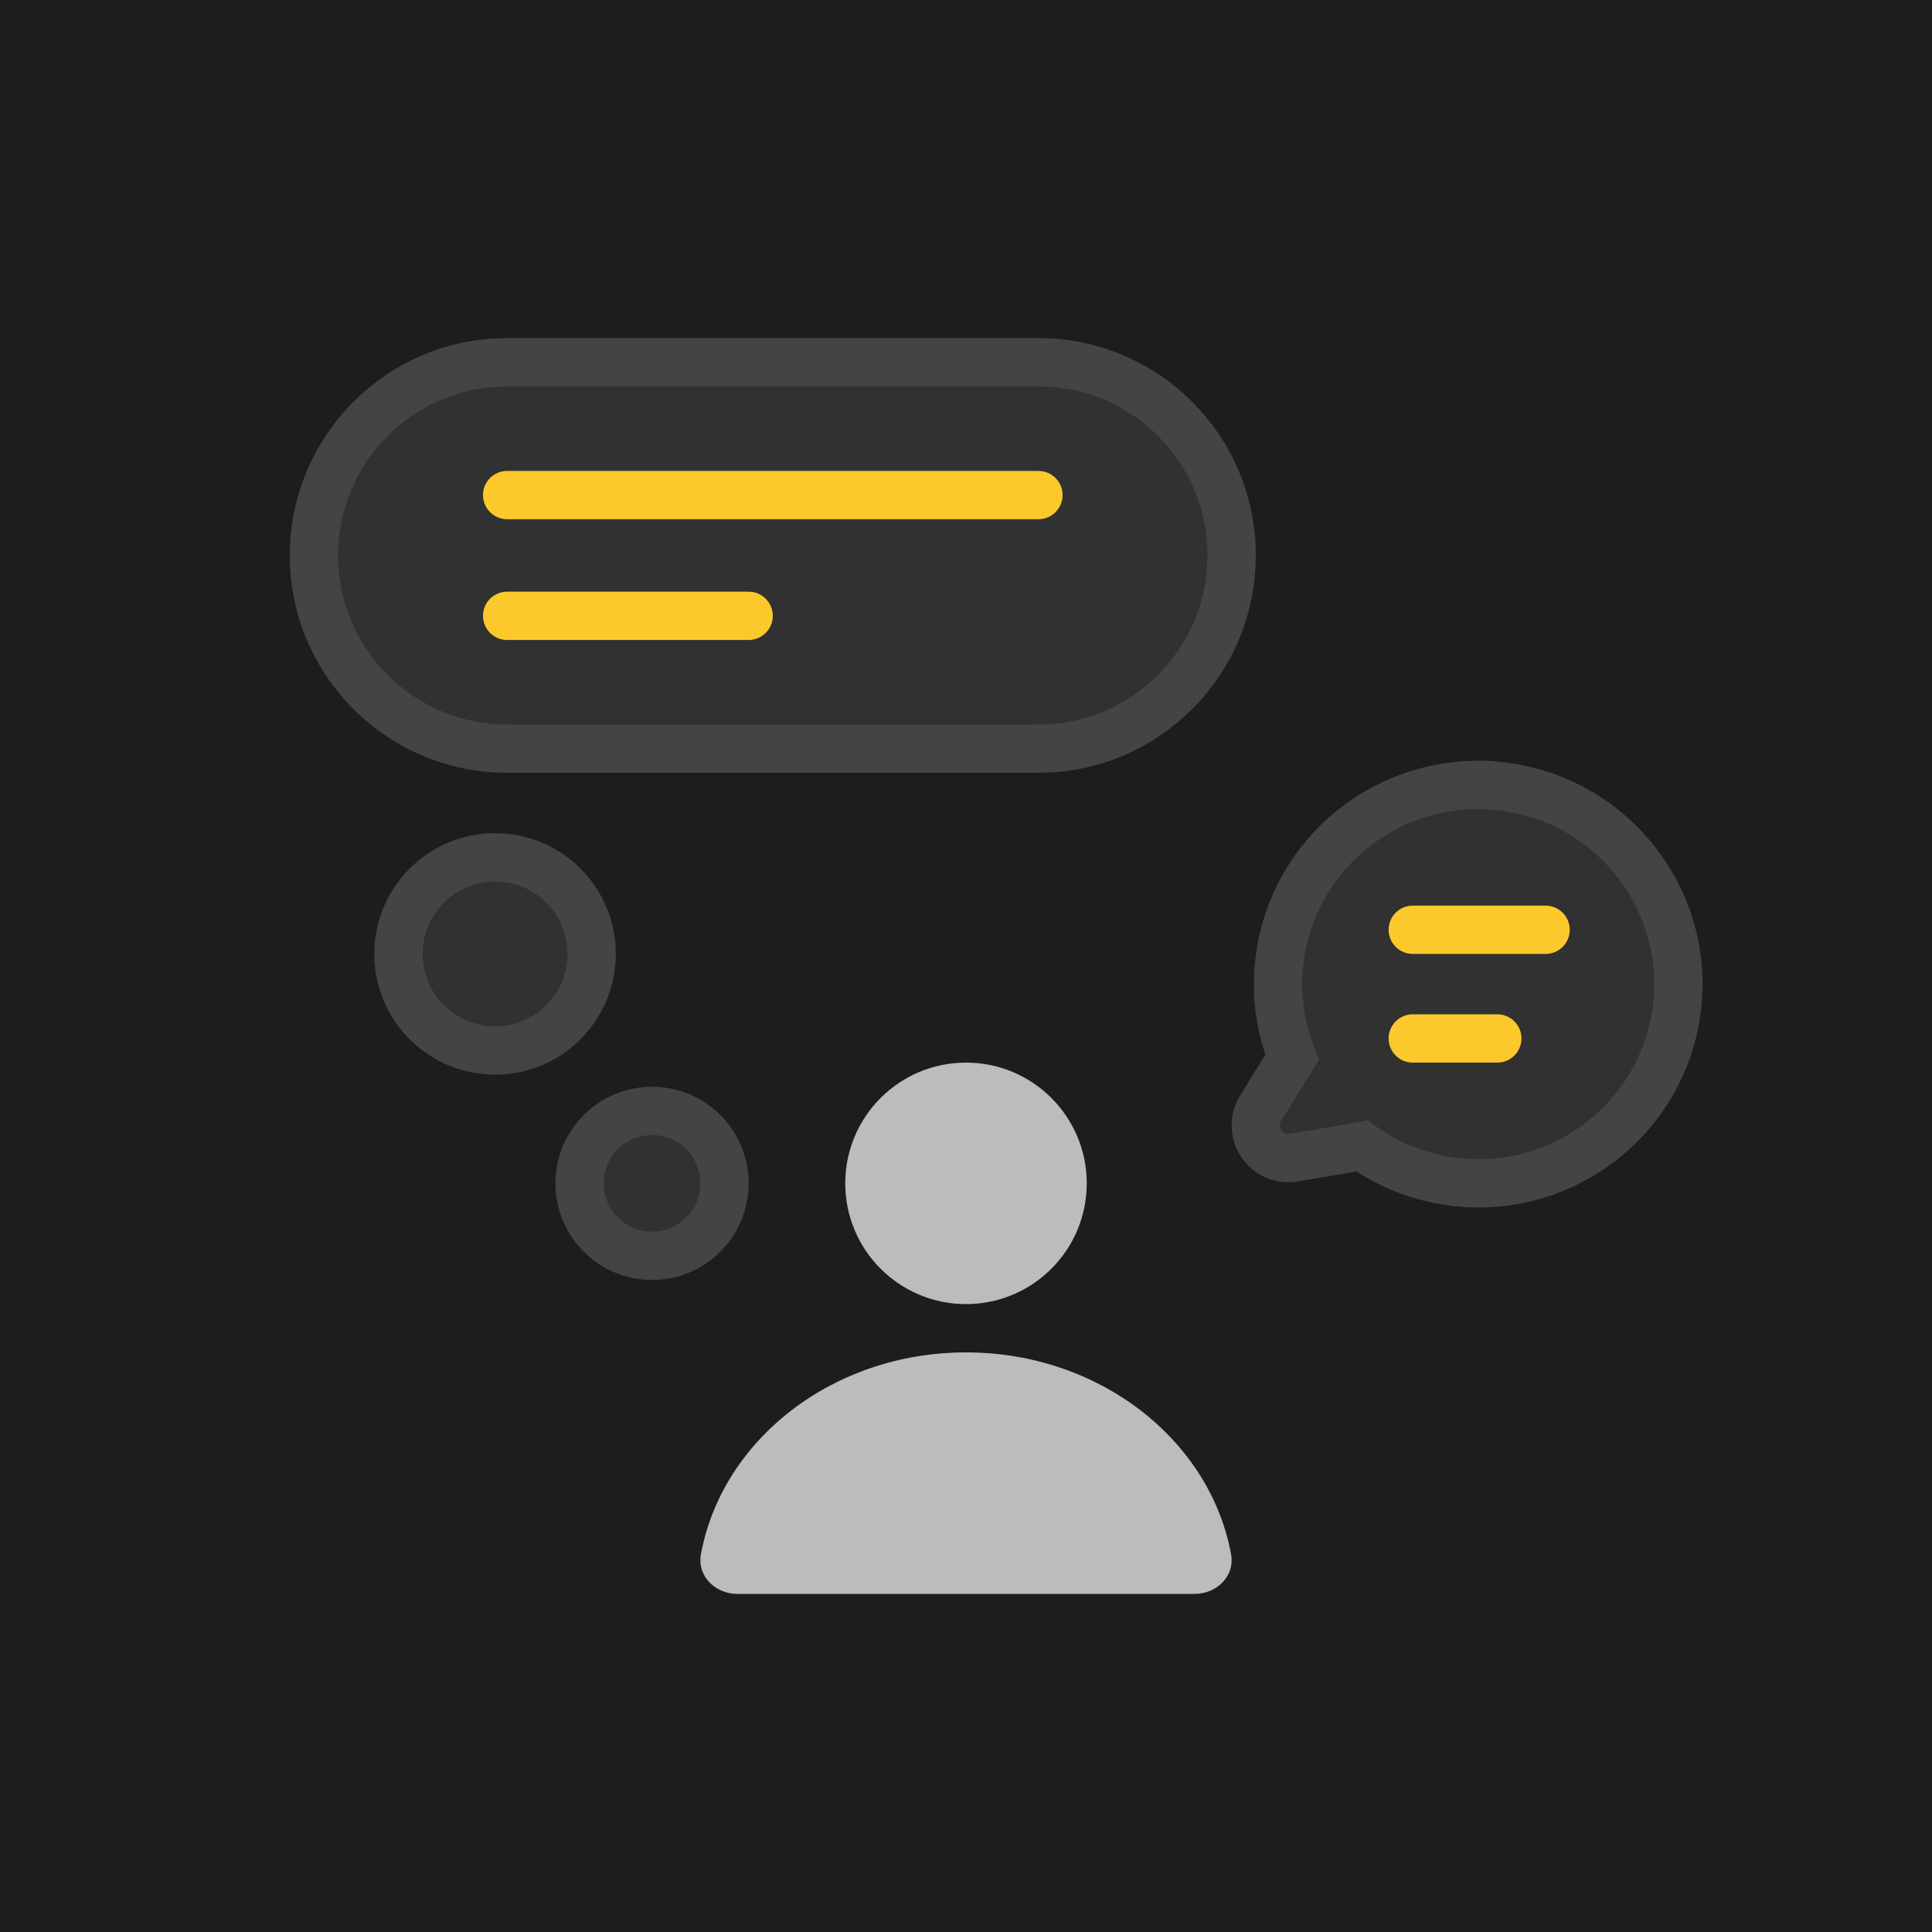
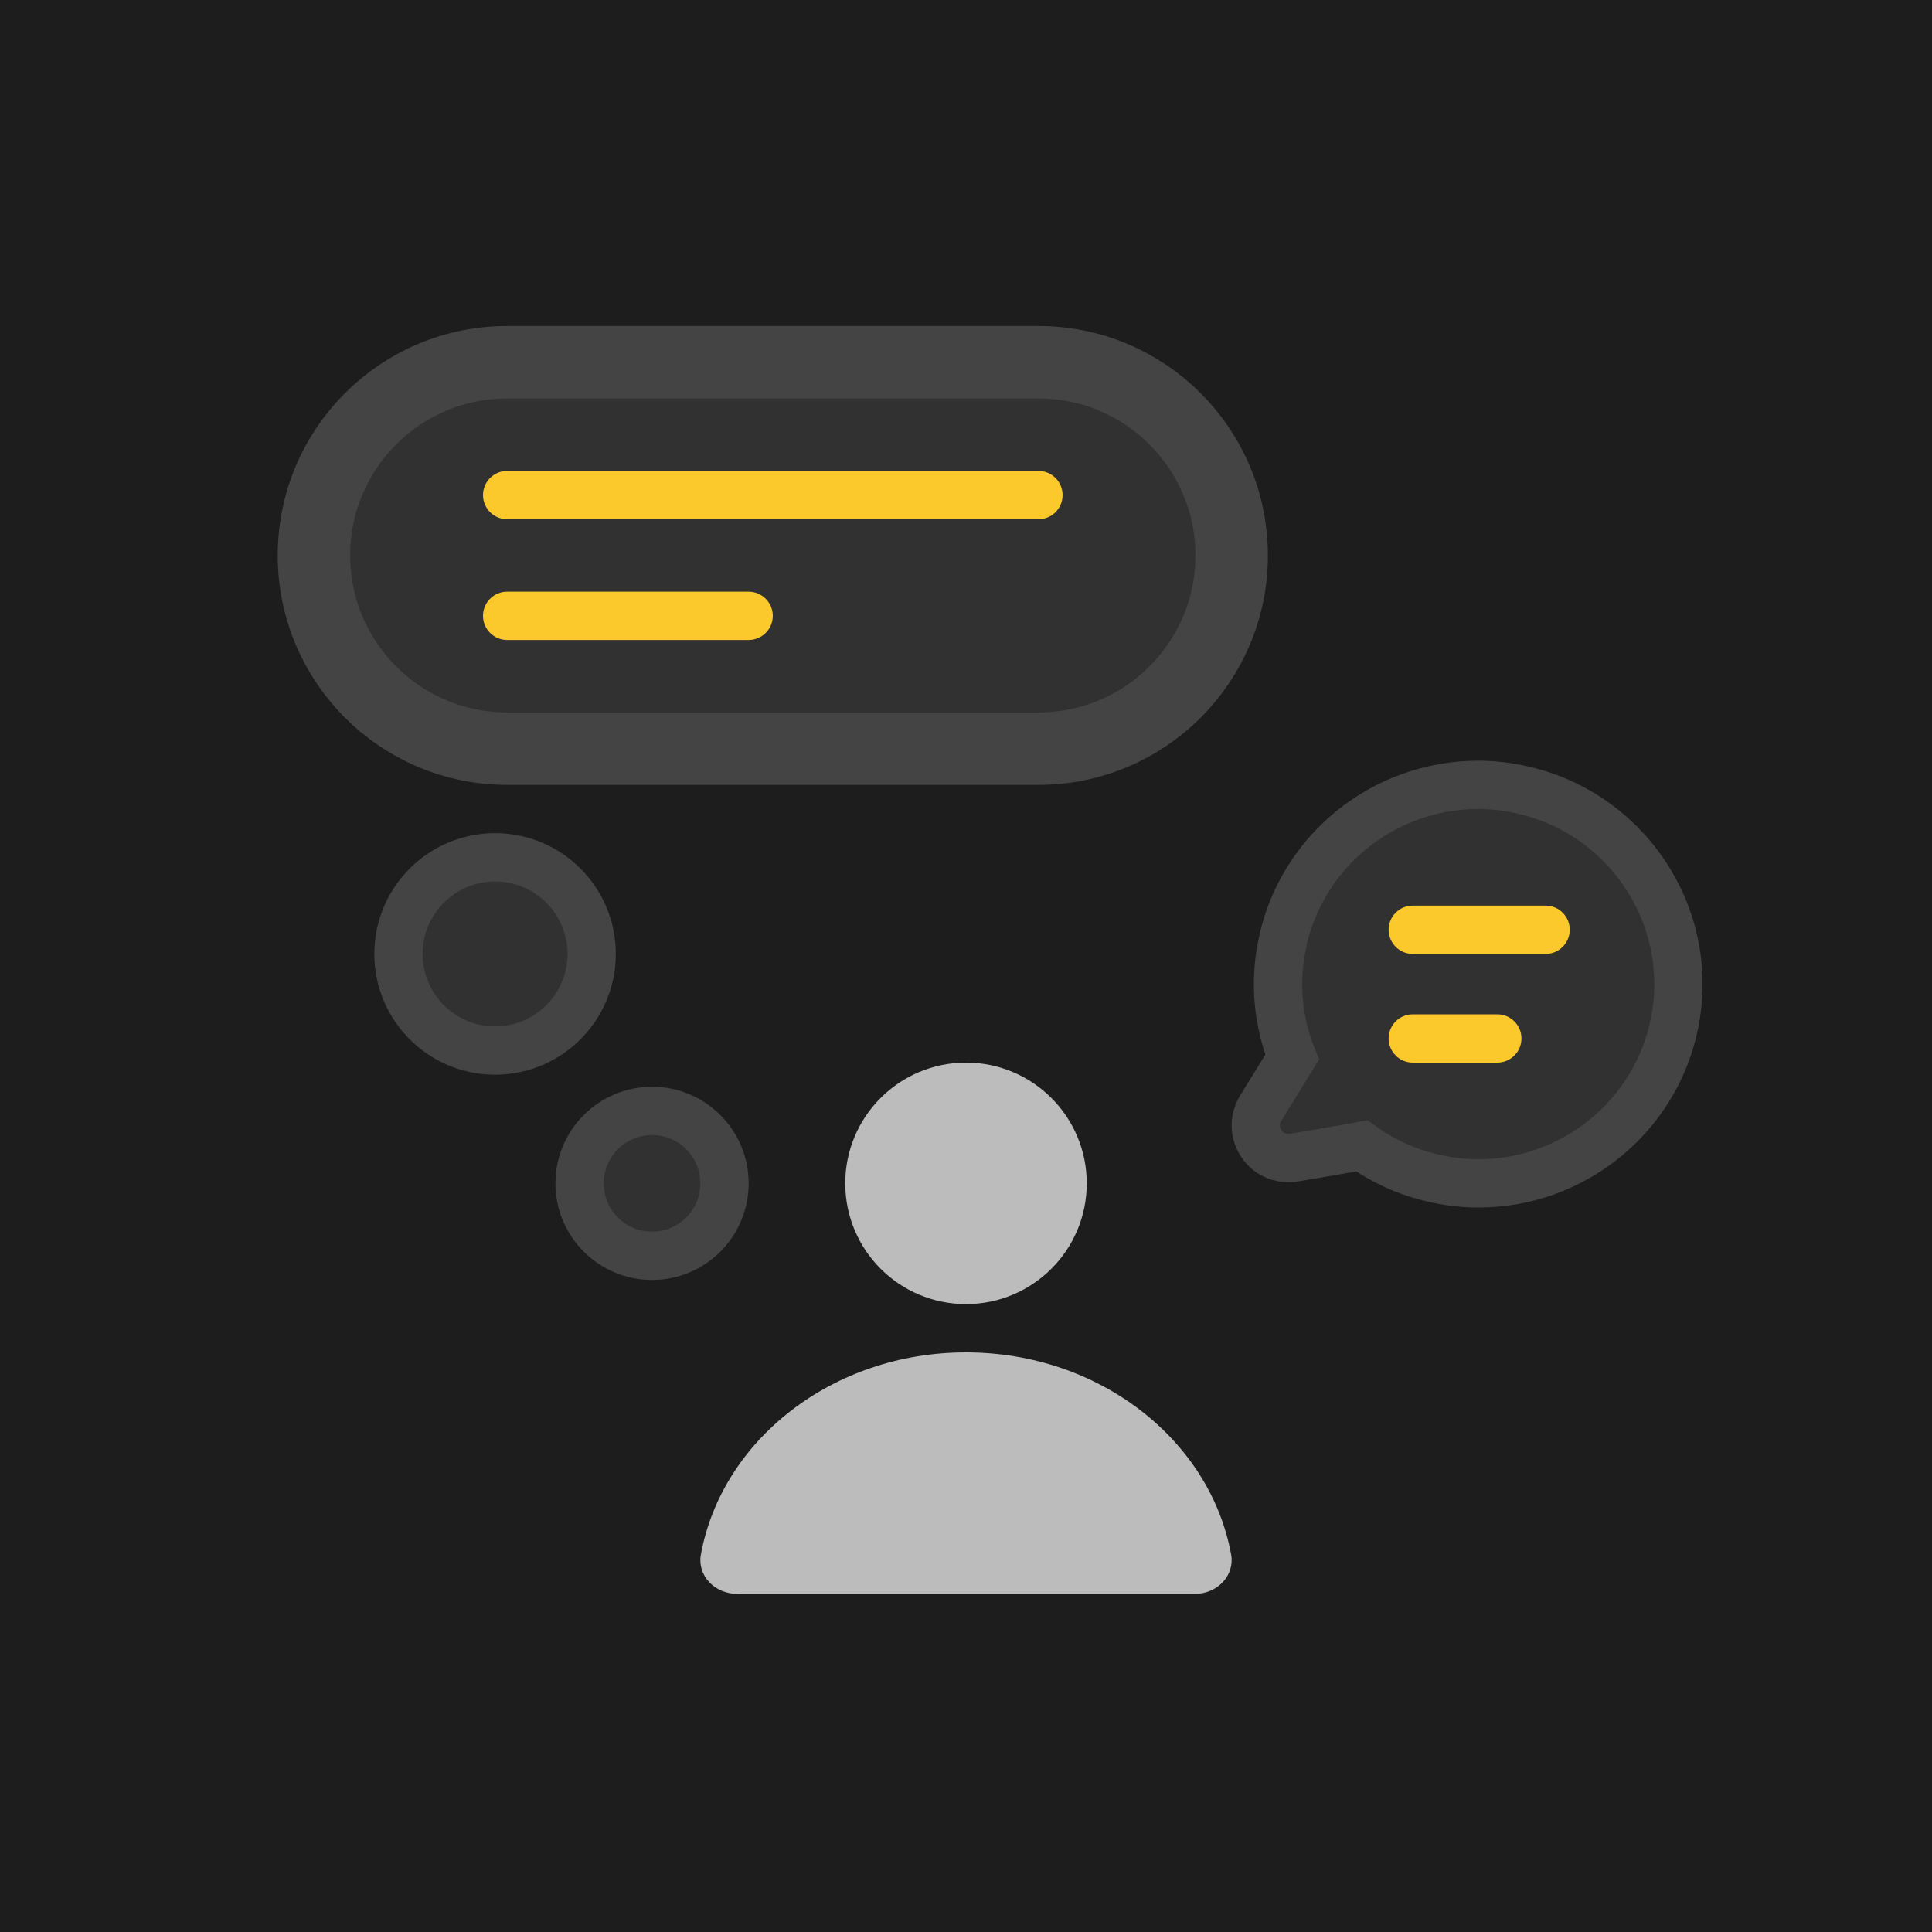
<svg xmlns="http://www.w3.org/2000/svg" width="160" height="160" viewBox="0 0 160 160" fill="none">
  <g id="skill-workflow">
    <rect width="160" height="160" fill="#1D1D1D" />
    <g id="person">
      <path id="Vector" d="M80 108C85.523 108 90 103.523 90 98C90 92.477 85.523 88 80 88C74.477 88 70 92.477 70 98C70 103.523 74.477 108 80 108Z" fill="#BCBCBC" />
      <path id="Vector_2" d="M98.922 132C100.838 132 102.258 130.457 101.961 128.766C100.243 119.27 91.063 112 80 112C68.937 112 59.757 119.27 58.039 128.766C57.742 130.457 59.162 132 61.078 132H98.922Z" fill="#BCBCBC" />
    </g>
    <path id="bubble-1" d="M54 104C57.314 104 60 101.314 60 98C60 94.686 57.314 92 54 92C50.686 92 48 94.686 48 98C48 101.314 50.686 104 54 104Z" fill="#313131" stroke="#444444" stroke-width="4" />
    <path id="bubble-2" d="M41 87C45.418 87 49 83.418 49 79C49 74.582 45.418 71 41 71C36.582 71 33 74.582 33 79C33 83.418 36.582 87 41 87Z" fill="#313131" stroke="#444444" stroke-width="4" />
-     <rect id="bubble-3" x="26" y="30" width="76" height="32" rx="16" fill="#313131" stroke="#444444" stroke-width="4" />
-     <rect id="Line1" x="40" y="39" width="48" height="4" rx="2" fill="#FCC92C" />
-     <rect id="Line2" x="40" y="49" width="24" height="4" rx="2" fill="#FCC92C" />
+     <rect id="bubble-3" x="26" y="30" width="76" height="32" rx="16" fill="#313131" stroke="#444444" stroke-width="6" vector-effect="non-scaling-stroke" />
+     <rect id="line-1" x="40" y="39" width="48" height="4" rx="2" fill="#FCC92C" />
+     <rect id="line-2" x="40" y="49" width="24" height="4" rx="2" fill="#FCC92C" />
    <path id="bubble-4" d="M122.42 98C121.345 98 120.27 97.893 119.231 97.679C116.866 97.215 114.715 96.288 112.78 94.896C110.63 95.289 107.011 95.895 107.011 95.895H106.545L106.186 95.859C105.47 95.717 104.86 95.324 104.466 94.718C103.857 93.826 103.857 92.684 104.395 91.792L107.011 87.547C105.828 84.622 105.541 81.447 106.151 78.343C107.656 70.601 114.5 65 122.42 65C123.495 65 124.57 65.107 125.61 65.321C134.569 67.069 140.446 75.738 138.69 84.657C137.185 92.399 130.34 98 122.456 98H122.42Z" fill="#313131" stroke="#444444" stroke-width="4" />
-     <rect id="Line3" x="115" y="75" width="15" height="4" rx="2" fill="#FCC92C" />
-     <rect id="Line4" x="115" y="84" width="11" height="4" rx="2" fill="#FCC92C" />
+     <rect id="line-3" x="115" y="75" width="15" height="4" rx="2" fill="#FCC92C" />
+     <rect id="line-4" x="115" y="84" width="11" height="4" rx="2" fill="#FCC92C" />
  </g>
</svg>
